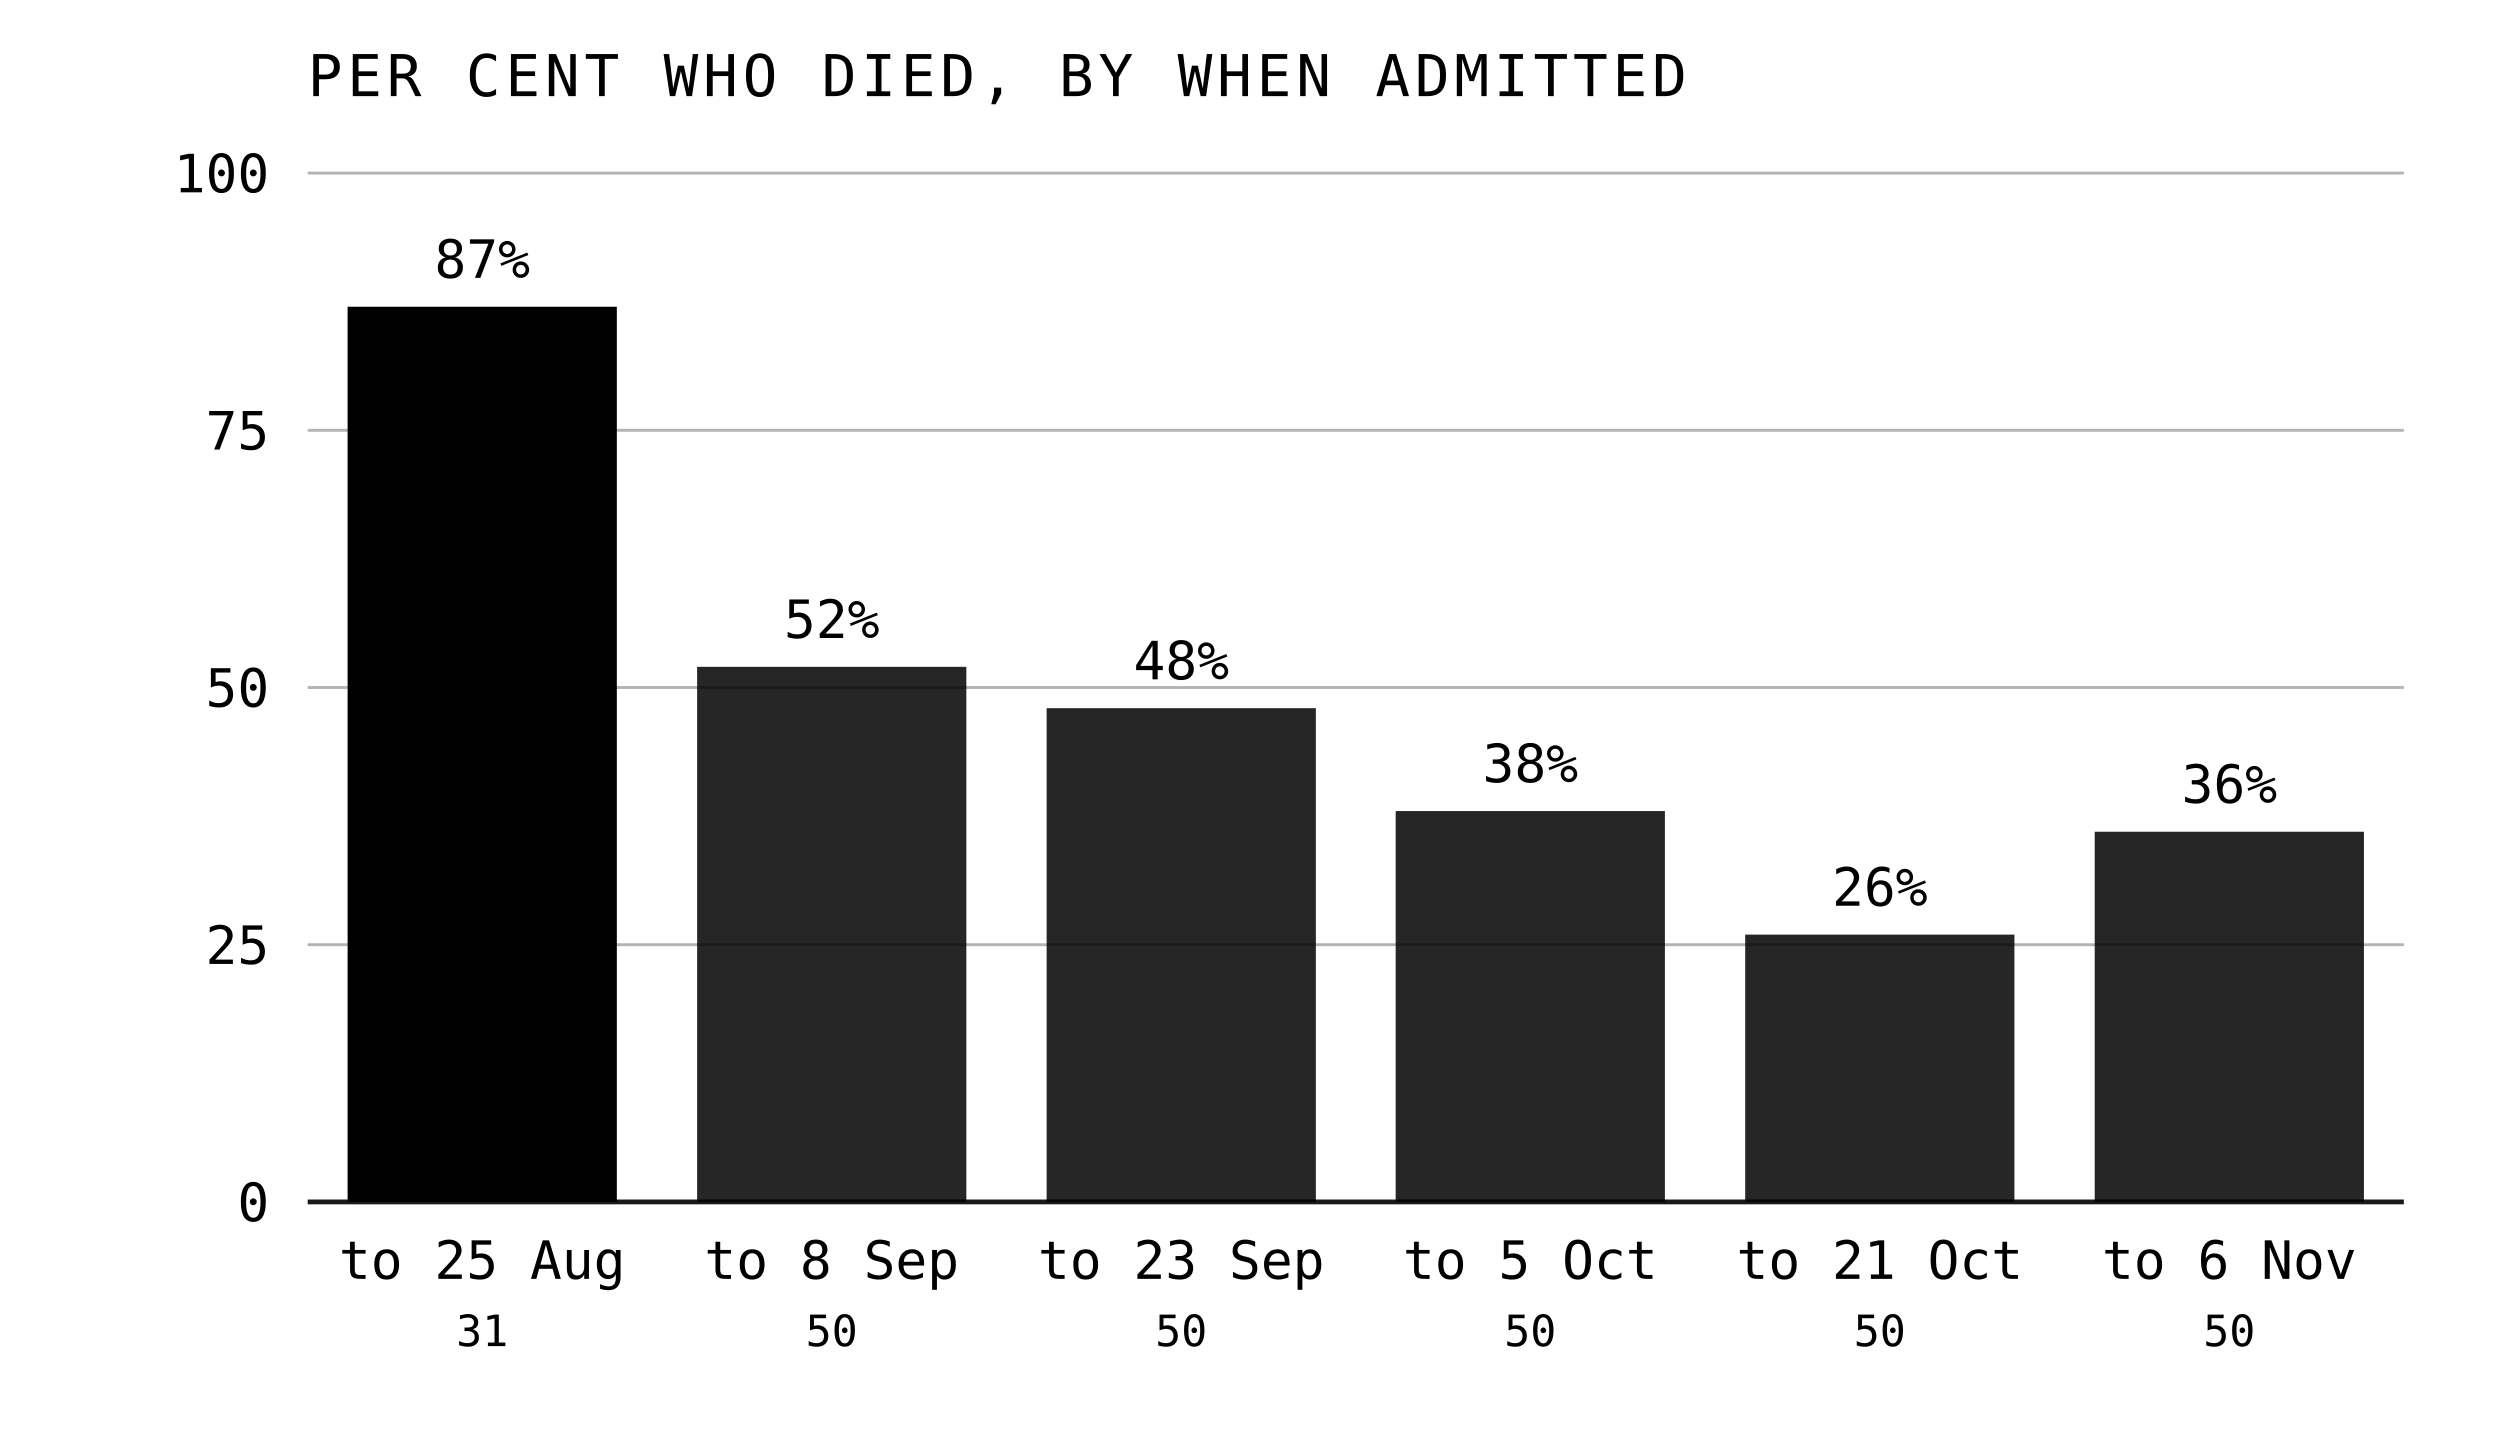
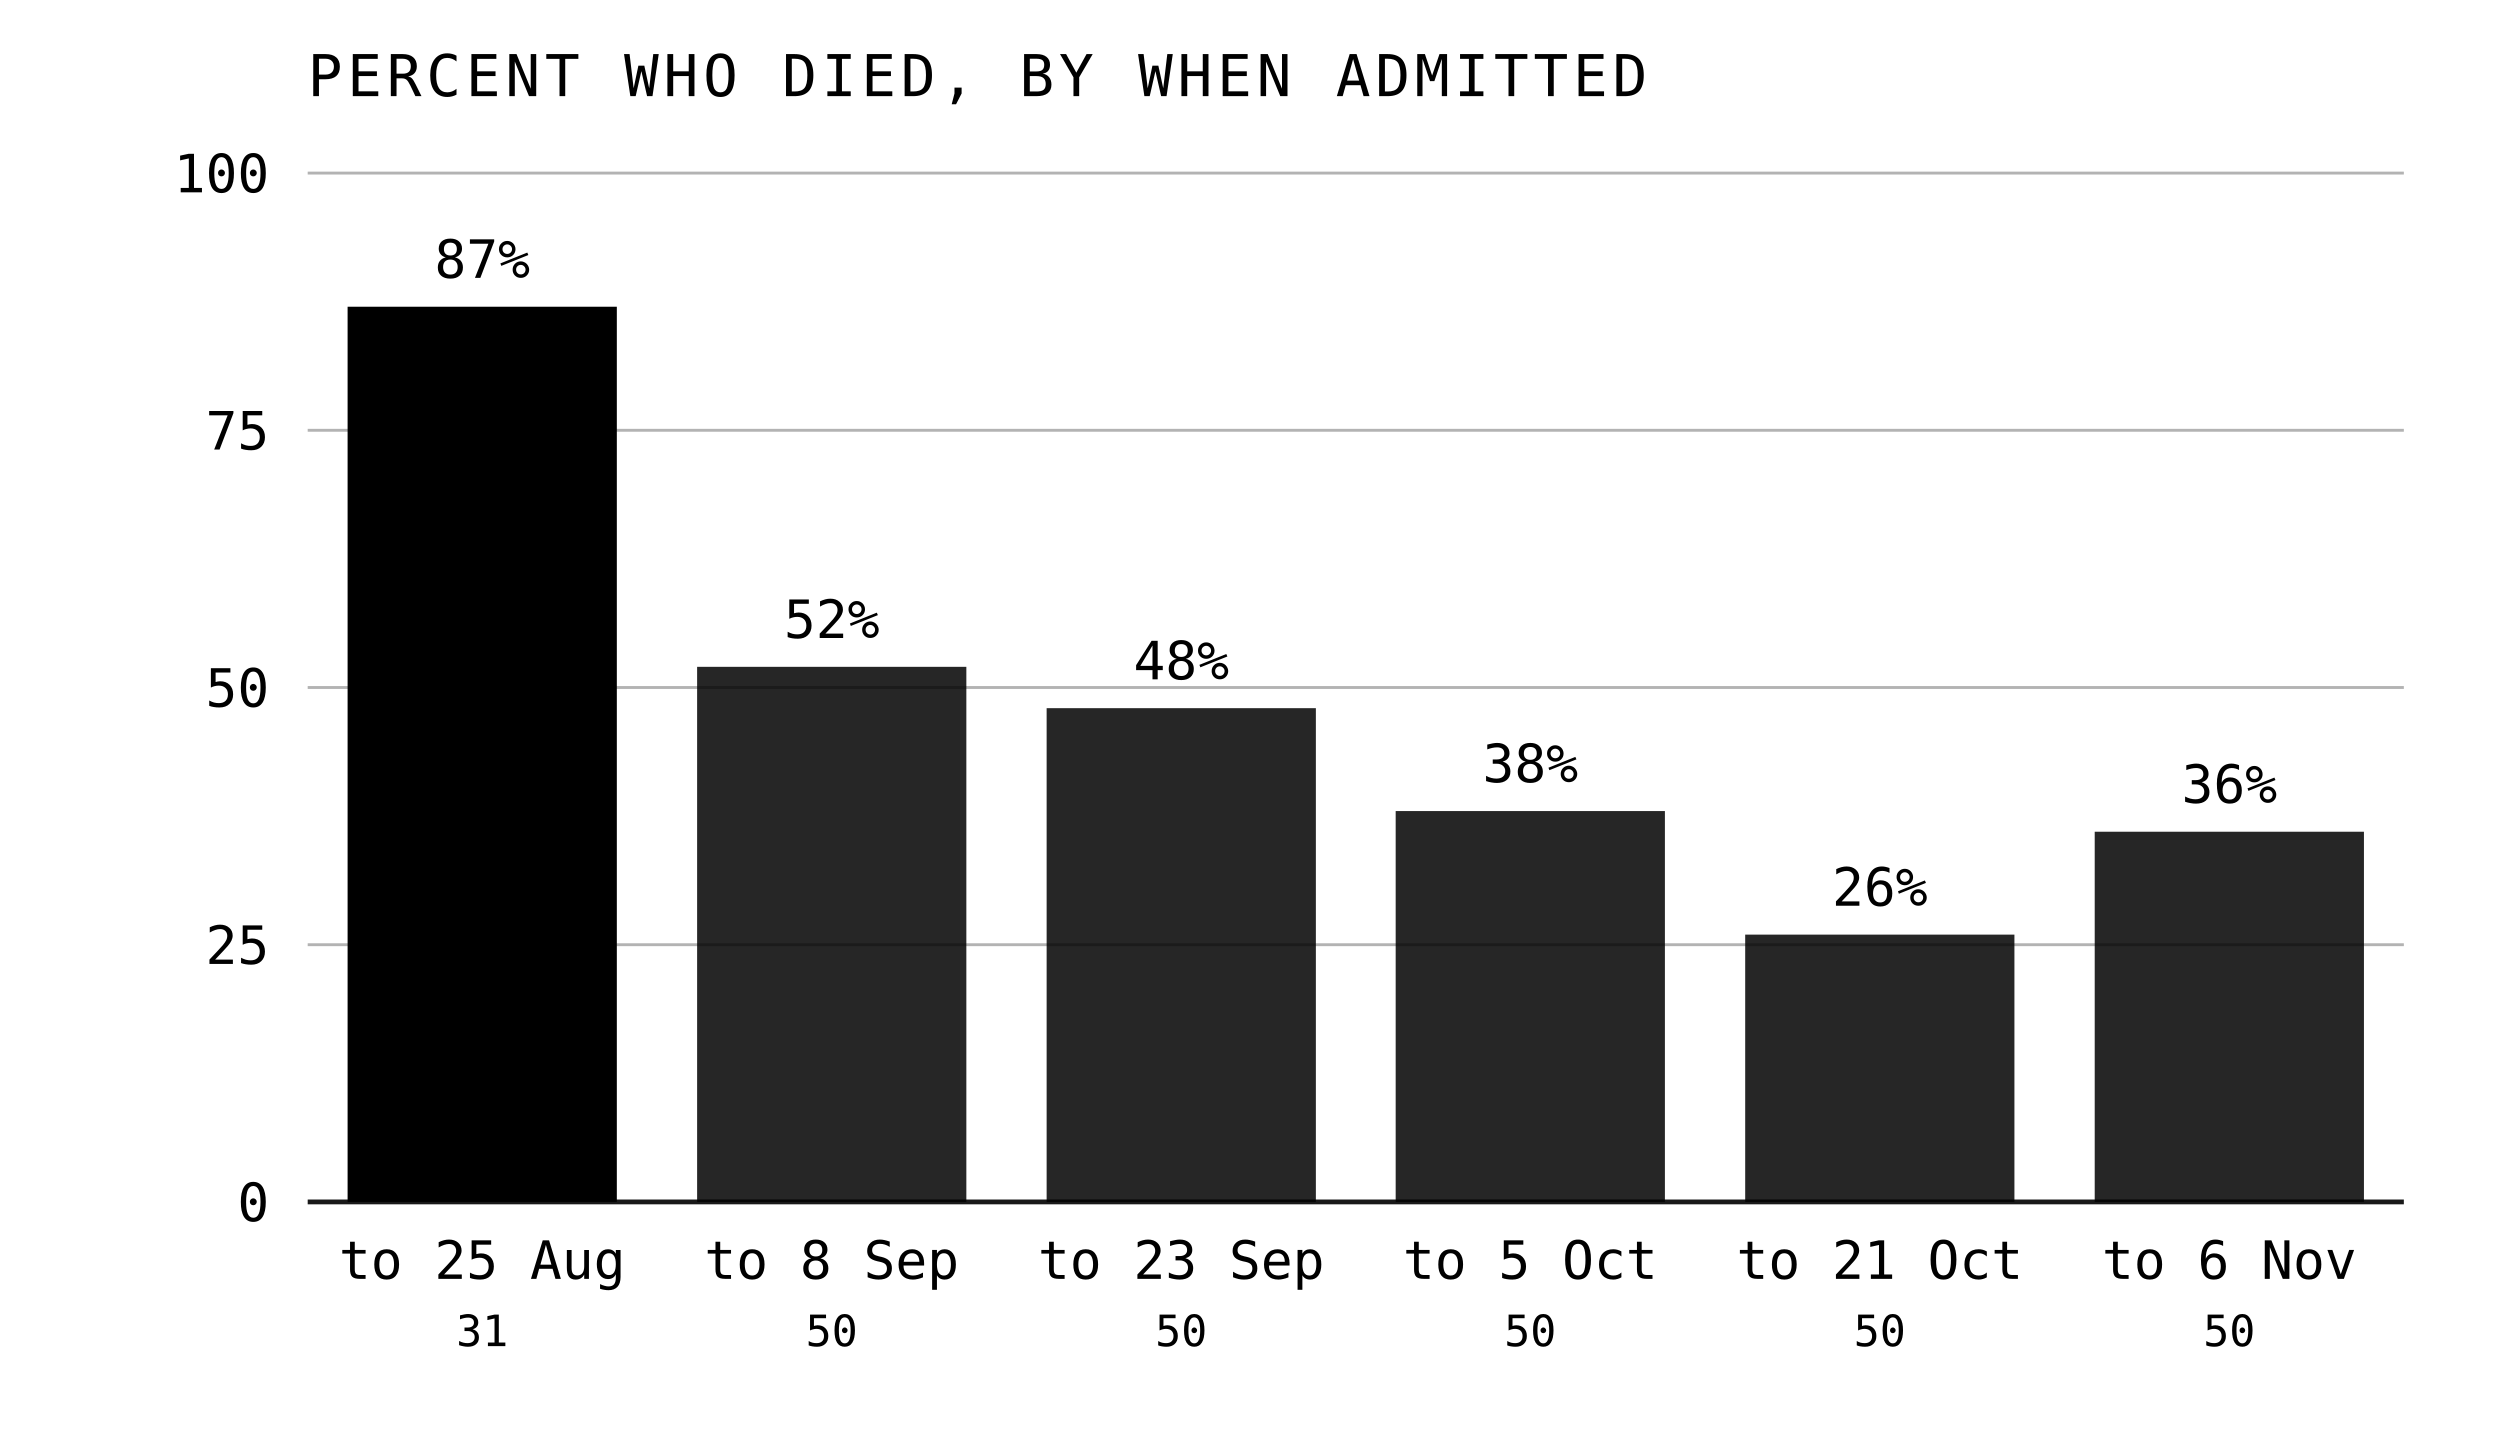
<svg xmlns="http://www.w3.org/2000/svg" viewBox="0 0 520 300" role="img" aria-labelledby="t d">
  <g font-family="ui-monospace, Menlo, Consolas, monospace" font-size="11" fill="currentColor">
    <g class="muted">
      <line x1="64" x2="500" y1="250.0" y2="250.0" stroke="currentColor" stroke-opacity="0.9" stroke-width="1" />
      <text x="56" y="254.0" text-anchor="end">0</text>
      <line x1="64" x2="500" y1="196.5" y2="196.5" stroke="currentColor" stroke-opacity="0.3" stroke-width="0.6" />
      <text x="56" y="200.5" text-anchor="end">25</text>
      <line x1="64" x2="500" y1="143.0" y2="143.0" stroke="currentColor" stroke-opacity="0.3" stroke-width="0.6" />
      <text x="56" y="147.0" text-anchor="end">50</text>
      <line x1="64" x2="500" y1="89.5" y2="89.5" stroke="currentColor" stroke-opacity="0.3" stroke-width="0.6" />
      <text x="56" y="93.5" text-anchor="end">75</text>
      <line x1="64" x2="500" y1="36.0" y2="36.0" stroke="currentColor" stroke-opacity="0.3" stroke-width="0.6" />
      <text x="56" y="40.0" text-anchor="end">100</text>
    </g>
    <rect x="72.3" y="63.8" width="56" height="186.2" class="accent" fill="currentColor" />
    <text x="100.3" y="57.8" text-anchor="middle">87%</text>
    <text x="100.3" y="266" text-anchor="middle">to 25 Aug</text>
    <text x="100.3" y="280" text-anchor="middle" font-size="9" class="muted" fill="currentColor">31</text>
    <rect x="145.0" y="138.7" width="56" height="111.3" fill-opacity="0.85" />
    <text x="173.0" y="132.7" text-anchor="middle">52%</text>
    <text x="173.0" y="266" text-anchor="middle">to 8 Sep</text>
    <text x="173.0" y="280" text-anchor="middle" font-size="9" class="muted" fill="currentColor">50</text>
    <rect x="217.7" y="147.3" width="56" height="102.7" fill-opacity="0.85" />
    <text x="245.7" y="141.3" text-anchor="middle">48%</text>
    <text x="245.7" y="266" text-anchor="middle">to 23 Sep</text>
    <text x="245.7" y="280" text-anchor="middle" font-size="9" class="muted" fill="currentColor">50</text>
    <rect x="290.3" y="168.7" width="56" height="81.3" fill-opacity="0.85" />
    <text x="318.3" y="162.7" text-anchor="middle">38%</text>
    <text x="318.3" y="266" text-anchor="middle">to 5 Oct</text>
    <text x="318.3" y="280" text-anchor="middle" font-size="9" class="muted" fill="currentColor">50</text>
    <rect x="363.0" y="194.4" width="56" height="55.6" fill-opacity="0.85" />
    <text x="391.0" y="188.4" text-anchor="middle">26%</text>
    <text x="391.0" y="266" text-anchor="middle">to 21 Oct</text>
    <text x="391.0" y="280" text-anchor="middle" font-size="9" class="muted" fill="currentColor">50</text>
    <rect x="435.7" y="173.0" width="56" height="77.0" fill-opacity="0.85" />
    <text x="463.7" y="167.0" text-anchor="middle">36%</text>
    <text x="463.7" y="266" text-anchor="middle">to 6 Nov</text>
    <text x="463.7" y="280" text-anchor="middle" font-size="9" class="muted" fill="currentColor">50</text>
-     <text x="64" y="20" font-size="12" letter-spacing="1">PER CENT WHO DIED, BY WHEN ADMITTED</text>
+     <text x="64" y="20" font-size="12" letter-spacing="1">PERCENT WHO DIED, BY WHEN ADMITTED</text>
  </g>
</svg>
